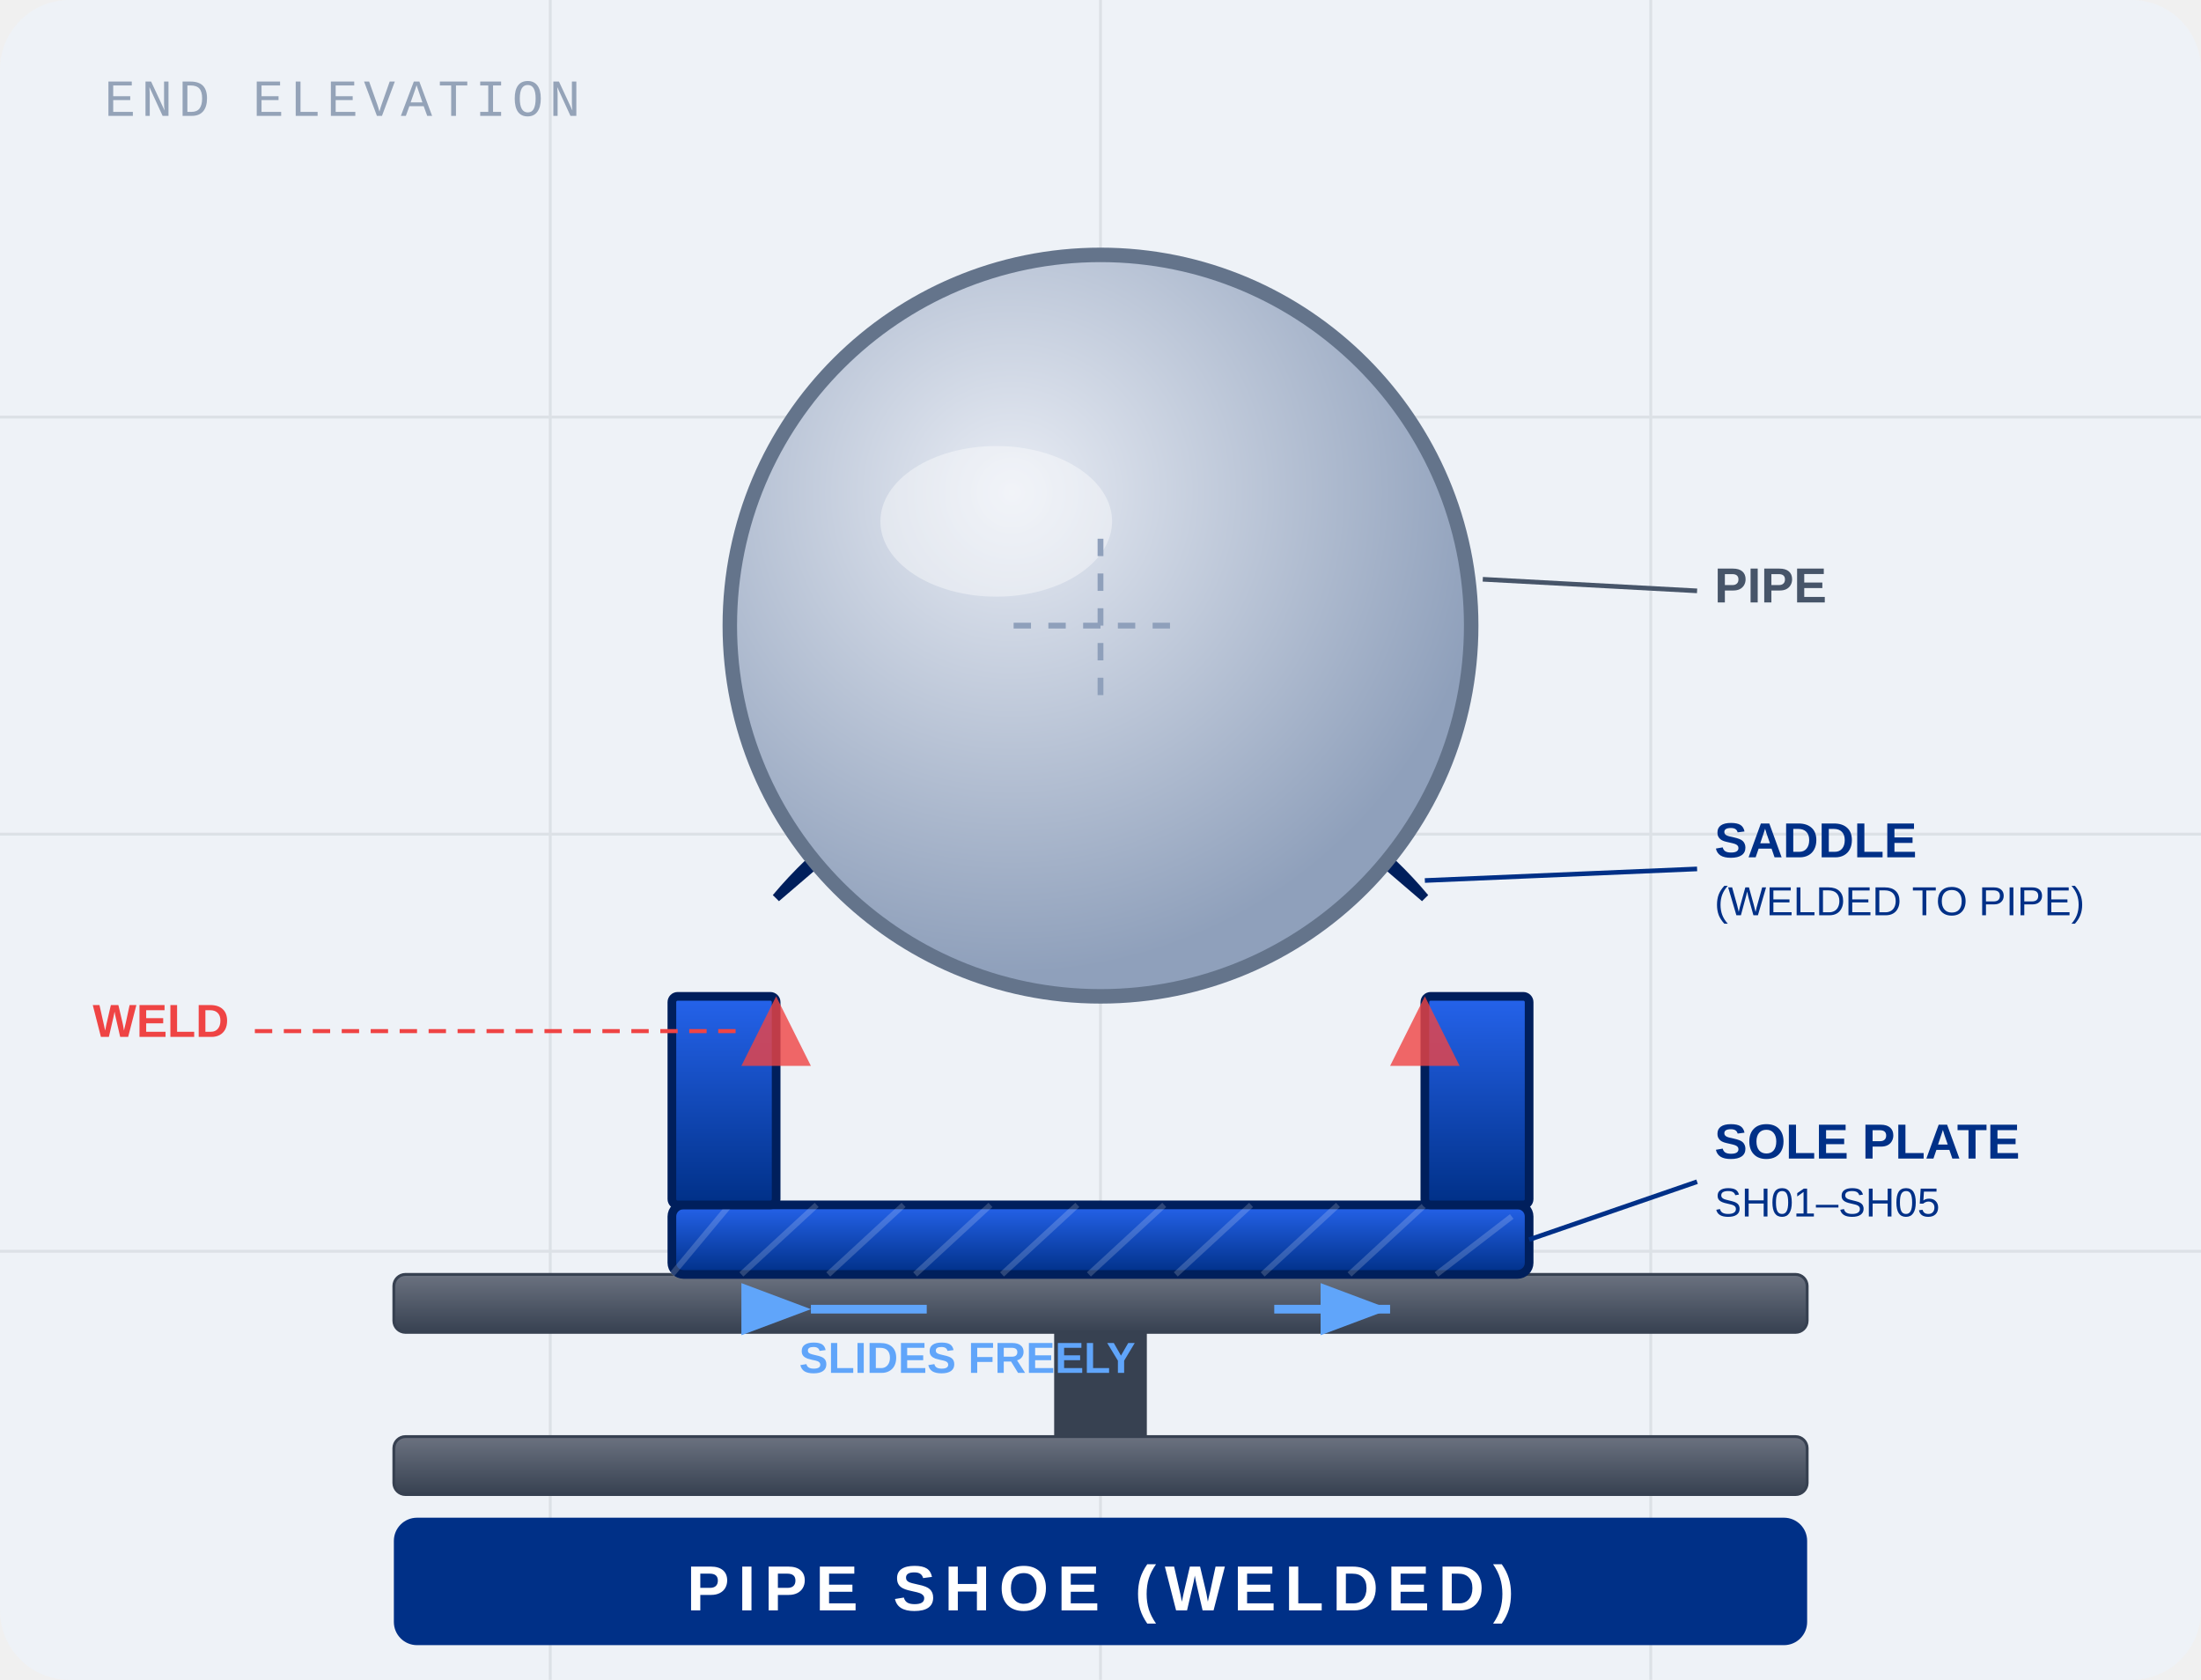
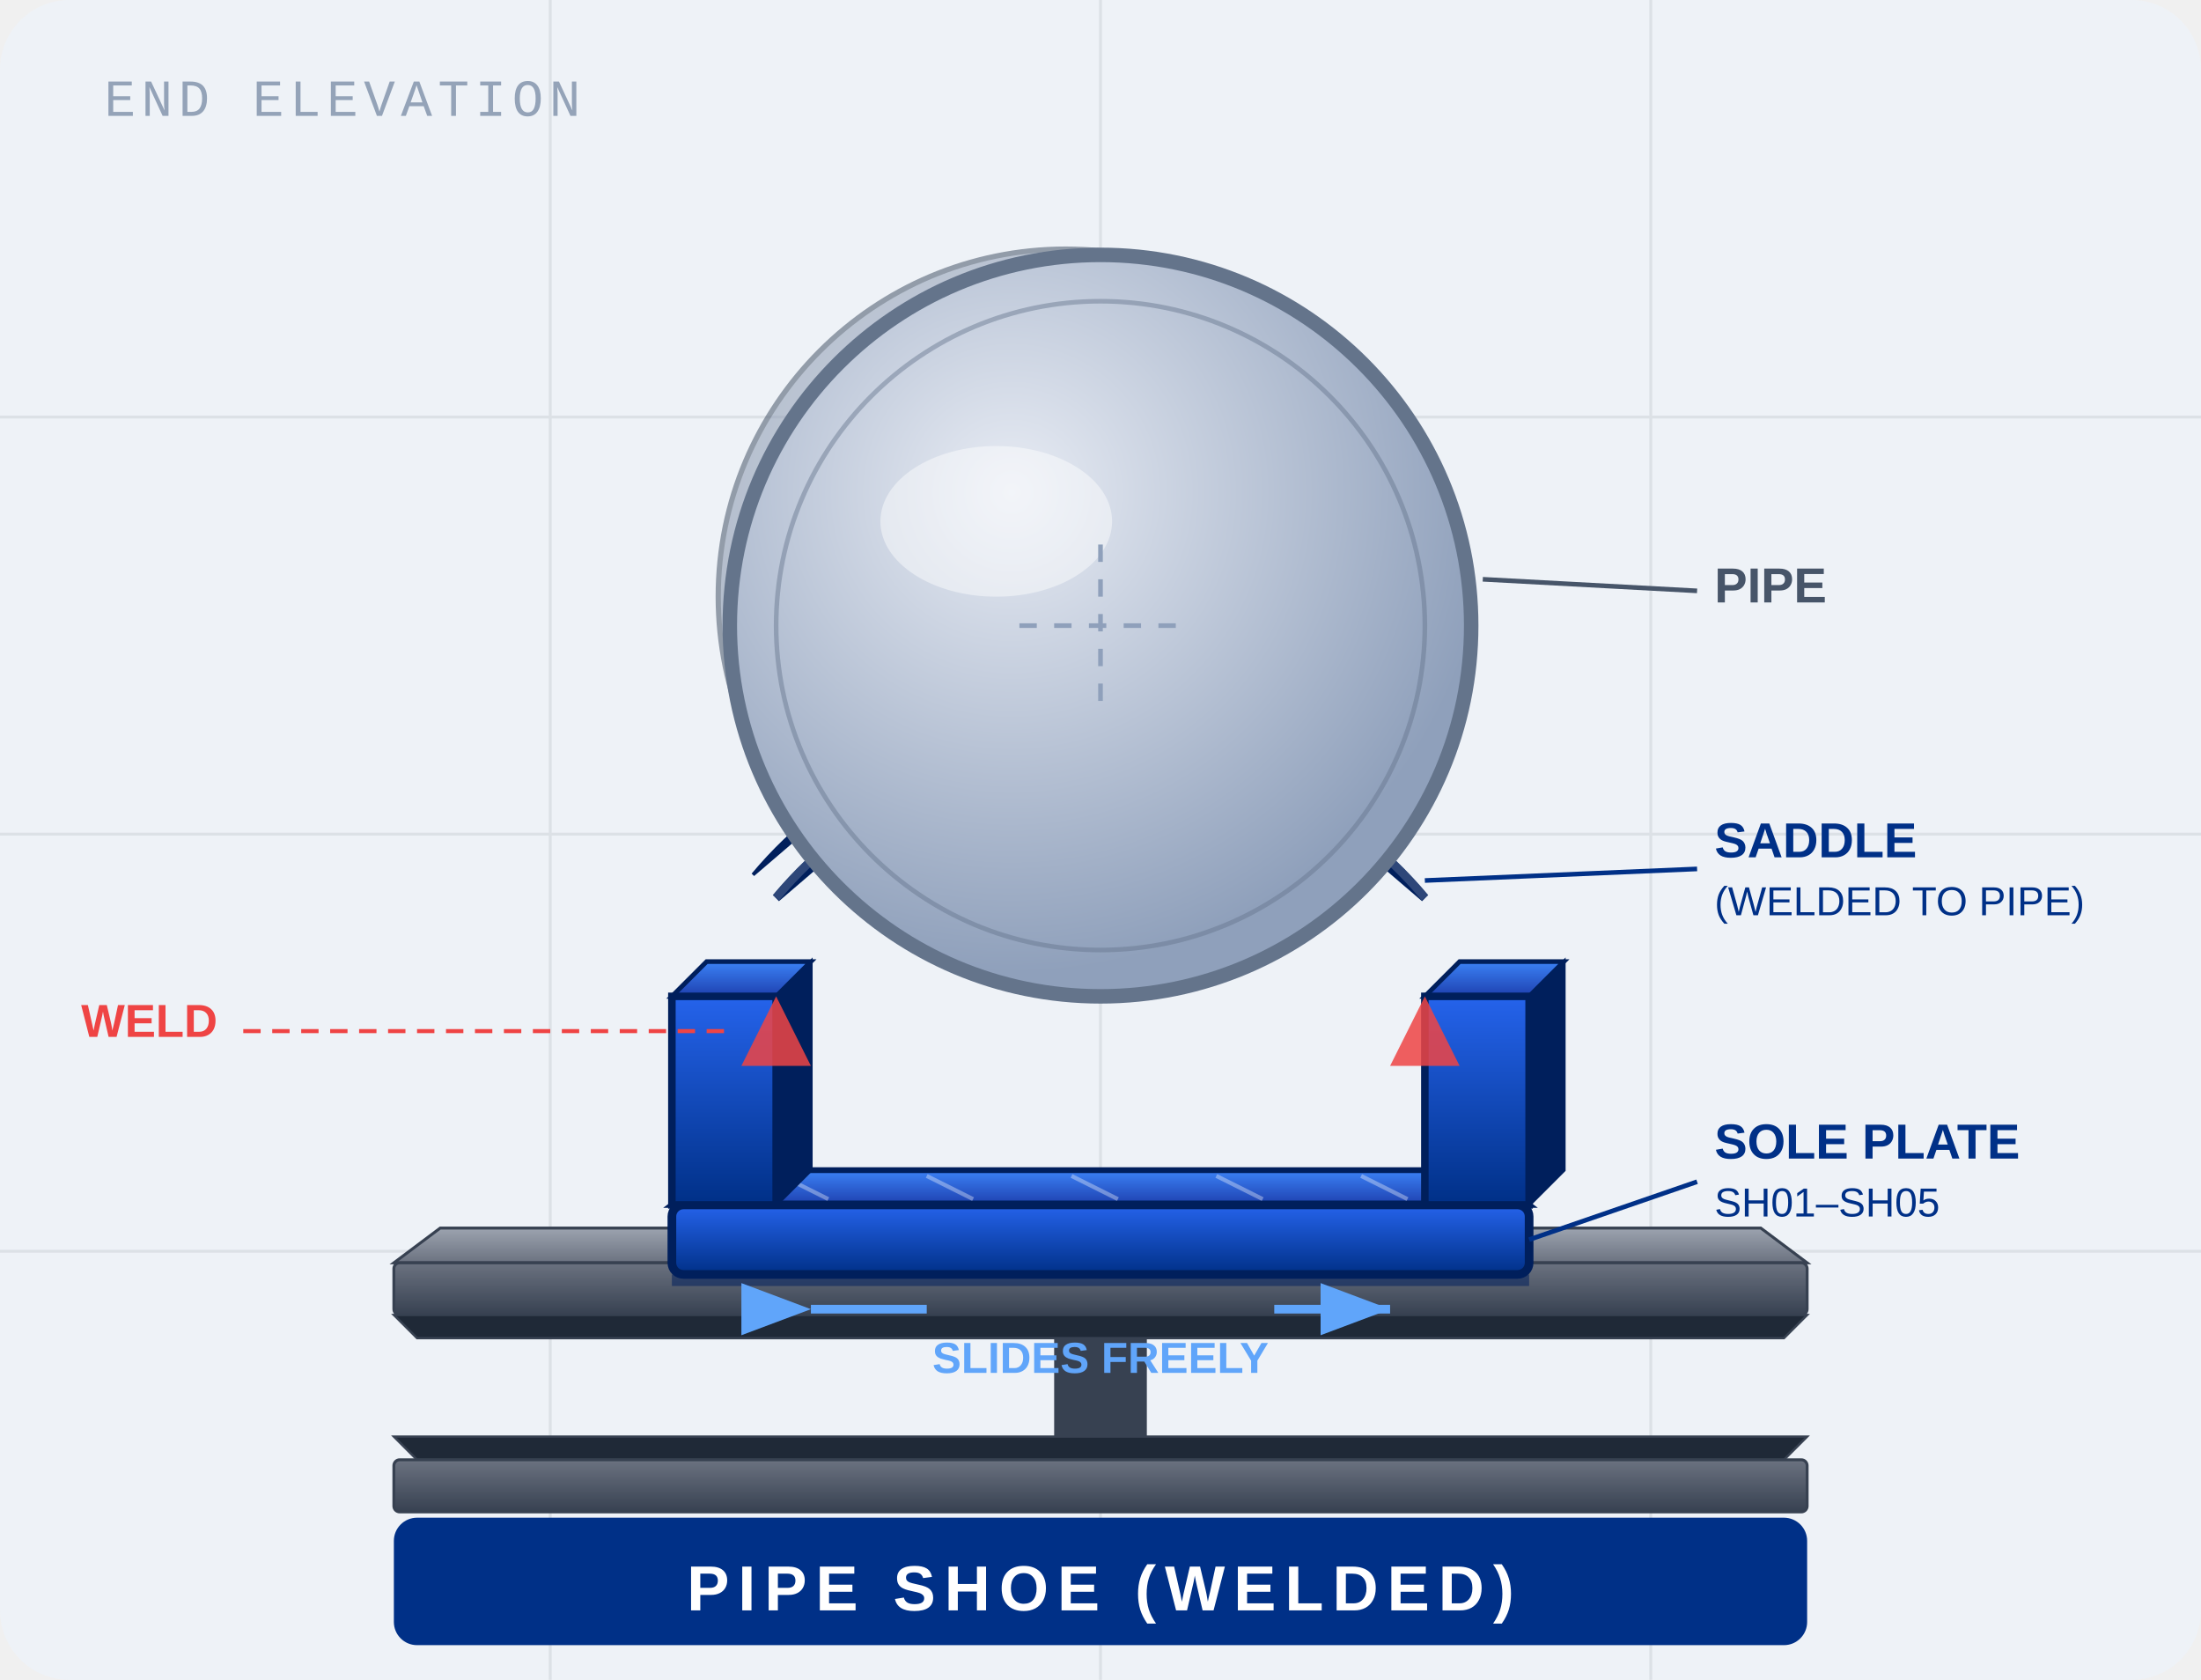
<svg xmlns="http://www.w3.org/2000/svg" viewBox="0 0 380 290">
  <defs>
    <radialGradient id="pg" cx="38%" cy="32%" r="65%">
      <stop offset="0%" stop-color="#E8ECF4" />
      <stop offset="100%" stop-color="#8FA0BB" />
    </radialGradient>
+     <radialGradient id="pg_back" cx="42%" cy="36%" r="65%">
+       <stop offset="0%" stop-color="#B8C4D9" />
+       <stop offset="100%" stop-color="#6B7A93" />
+     </radialGradient>
    <linearGradient id="sg" x1="0" y1="0" x2="0" y2="1">
      <stop offset="0%" stop-color="#6B7280" />
      <stop offset="100%" stop-color="#374151" />
    </linearGradient>
+     <linearGradient id="sg_top" x1="0" y1="0" x2="0" y2="1">
+       <stop offset="0%" stop-color="#9CA3AF" />
+       <stop offset="100%" stop-color="#6B7280" />
+     </linearGradient>
    <linearGradient id="shoe" x1="0" y1="0" x2="0" y2="1">
      <stop offset="0%" stop-color="#2563EB" />
      <stop offset="100%" stop-color="#003087" />
+     </linearGradient>
+     <linearGradient id="shoe_top" x1="0" y1="0" x2="0" y2="1">
+       <stop offset="0%" stop-color="#3B82F6" />
+       <stop offset="100%" stop-color="#1E40AF" />
    </linearGradient>
    <marker id="slide_arr" markerWidth="8" markerHeight="6" refX="8" refY="3" orient="auto">
      <path d="M0,0 L8,3 L0,6 z" fill="#60A5FA" />
    </marker>
    <marker id="slide_arr_l" markerWidth="8" markerHeight="6" refX="0" refY="3" orient="auto">
      <path d="M8,0 L0,3 L8,6 z" fill="#60A5FA" />
    </marker>
  </defs>
  <rect width="380" height="290" fill="#EEF2F7" rx="12" />
  <g stroke="#D1D5DB" stroke-width="0.5" opacity="0.6">
    <line x1="0" y1="72" x2="380" y2="72" />
    <line x1="0" y1="144" x2="380" y2="144" />
    <line x1="0" y1="216" x2="380" y2="216" />
    <line x1="95" y1="0" x2="95" y2="290" />
    <line x1="190" y1="0" x2="190" y2="290" />
    <line x1="285" y1="0" x2="285" y2="290" />
  </g>
  <text x="18" y="20" font-family="'Courier New',monospace" font-size="9" fill="#94A3B8" letter-spacing="1">END ELEVATION</text>
-   <rect x="68" y="220" width="244" height="10" rx="2" fill="url(#sg)" stroke="#374151" stroke-width="0.5" />
-   <rect x="182" y="230" width="16" height="18" fill="#374151" />
-   <rect x="68" y="248" width="244" height="10" rx="2" fill="url(#sg)" stroke="#374151" stroke-width="0.5" />
+   <polygon points="68,218 312,218 304,212 76,212" fill="url(#sg_top)" stroke="#374151" stroke-width="0.5" />
+   <rect x="68" y="218" width="244" height="9" rx="1" fill="url(#sg)" stroke="#374151" stroke-width="0.5" />
+   <polygon points="68,227 312,227 308,231 72,231" fill="#1F2937" stroke="#374151" stroke-width="0.4" />
+   <rect x="182" y="231" width="16" height="17" fill="#374151" />
+   <polygon points="68,248 312,248 308,252 72,252" fill="#1F2937" stroke="#374151" stroke-width="0.4" />
+   <rect x="68" y="252" width="244" height="9" rx="1" fill="url(#sg)" stroke="#374151" stroke-width="0.5" />
+   <polygon points="116,208 124,202 256,202 264,208" fill="url(#shoe_top)" stroke="#001F5C" stroke-width="1" />
  <rect x="116" y="208" width="148" height="12" rx="2" fill="url(#shoe)" stroke="#001F5C" stroke-width="1.5" />
-   <g stroke="rgba(255,255,255,0.18)" stroke-width="1">
-     <line x1="126" y1="208" x2="116" y2="220" />
-     <line x1="141" y1="208" x2="128" y2="220" />
-     <line x1="156" y1="208" x2="143" y2="220" />
-     <line x1="171" y1="208" x2="158" y2="220" />
-     <line x1="186" y1="208" x2="173" y2="220" />
-     <line x1="201" y1="208" x2="188" y2="220" />
-     <line x1="216" y1="208" x2="203" y2="220" />
-     <line x1="231" y1="208" x2="218" y2="220" />
-     <line x1="246" y1="208" x2="233" y2="220" />
-     <line x1="261" y1="210" x2="248" y2="220" />
+   <rect x="116" y="220" width="148" height="2" fill="#001F5C" opacity="0.55" />
+   <g stroke="rgba(255,255,255,0.35)" stroke-width="0.7">
+     <line x1="135" y1="203" x2="143" y2="207" />
+     <line x1="160" y1="203" x2="168" y2="207" />
+     <line x1="185" y1="203" x2="193" y2="207" />
+     <line x1="210" y1="203" x2="218" y2="207" />
+     <line x1="235" y1="203" x2="243" y2="207" />
  </g>
-   <rect x="116" y="172" width="18" height="36" rx="1" fill="url(#shoe)" stroke="#001F5C" stroke-width="1.5" />
-   <rect x="246" y="172" width="18" height="36" rx="1" fill="url(#shoe)" stroke="#001F5C" stroke-width="1.5" />
+   <polygon points="116,172 134,172 140,166 122,166" fill="url(#shoe_top)" stroke="#001F5C" stroke-width="0.8" />
+   <polygon points="134,172 140,166 140,202 134,208" fill="#001F5C" stroke="#001F5C" stroke-width="0.6" />
+   <rect x="116" y="172" width="18" height="36" fill="url(#shoe)" stroke="#001F5C" stroke-width="1.3" />
+   <polygon points="246,172 264,172 270,166 252,166" fill="url(#shoe_top)" stroke="#001F5C" stroke-width="0.8" />
+   <polygon points="264,172 270,166 270,202 264,208" fill="#001F5C" stroke="#001F5C" stroke-width="0.6" />
+   <rect x="246" y="172" width="18" height="36" fill="url(#shoe)" stroke="#001F5C" stroke-width="1.3" />
+   <path d="M 137,145 A 64 64 0 0 1 235,145 L 242,151 A 73 73 0 0 0 130,151 Z" fill="#001F5C" stroke="#001F5C" stroke-width="0.6" />
  <path d="M 141,149 A 64 64 0 0 1 239,149 L 246,155 A 73 73 0 0 0 134,155 Z" fill="url(#shoe)" stroke="#001F5C" stroke-width="1.5" />
-   <polygon points="134,172 128,184 140,184" fill="#EF4444" opacity="0.8" />
-   <polygon points="246,172 240,184 252,184" fill="#EF4444" opacity="0.8" />
-   <text x="16" y="179" font-family="'Arial',sans-serif" font-size="8" fill="#EF4444" font-weight="600">WELD</text>
-   <line x1="44" y1="178" x2="127" y2="178" stroke="#EF4444" stroke-width="0.7" stroke-dasharray="3,2" />
+   <path d="M 144,148 A 60 60 0 0 1 236,148" fill="none" stroke="rgba(147,197,253,0.55)" stroke-width="2.2" stroke-linecap="round" />
+   <path d="M 134,155 A 73 73 0 0 1 246,155" fill="none" stroke="rgba(255,255,255,0.18)" stroke-width="1.4" />
+   <polygon points="134,172 128,184 140,184" fill="#EF4444" opacity="0.85" />
+   <polygon points="246,172 240,184 252,184" fill="#EF4444" opacity="0.85" />
+   <text x="14" y="179" font-family="'Arial',sans-serif" font-size="8" fill="#EF4444" font-weight="700">WELD</text>
+   <line x1="42" y1="178" x2="127" y2="178" stroke="#EF4444" stroke-width="0.7" stroke-dasharray="3,2" />
+   <circle cx="184" cy="103" r="60" fill="url(#pg_back)" stroke="#475569" stroke-width="0.9" opacity="0.55" />
  <circle cx="190" cy="108" r="64" fill="url(#pg)" stroke="#64748B" stroke-width="2.5" />
-   <ellipse cx="172" cy="90" rx="20" ry="13" fill="rgba(255,255,255,0.4)" />
-   <line x1="190" y1="93" x2="190" y2="123" stroke="#8FA0BB" stroke-width="1" stroke-dasharray="3,3" />
-   <line x1="175" y1="108" x2="205" y2="108" stroke="#8FA0BB" stroke-width="1" stroke-dasharray="3,3" />
+   <circle cx="190" cy="108" r="56" fill="none" stroke="#64748B" stroke-width="0.8" opacity="0.45" />
+   <ellipse cx="172" cy="90" rx="20" ry="13" fill="rgba(255,255,255,0.45)" />
+   <line x1="190" y1="94" x2="190" y2="122" stroke="#8FA0BB" stroke-width="0.8" stroke-dasharray="3,3" />
+   <line x1="176" y1="108" x2="204" y2="108" stroke="#8FA0BB" stroke-width="0.8" stroke-dasharray="3,3" />
  <line x1="160" y1="226" x2="140" y2="226" stroke="#60A5FA" stroke-width="1.5" marker-end="url(#slide_arr_l)" />
  <line x1="220" y1="226" x2="240" y2="226" stroke="#60A5FA" stroke-width="1.5" marker-end="url(#slide_arr)" />
-   <text x="167" y="237" font-family="'Arial',sans-serif" font-size="7.5" fill="#60A5FA" font-weight="600" text-anchor="middle">SLIDES FREELY</text>
+   <text x="190" y="237" font-family="'Arial',sans-serif" font-size="7.5" fill="#60A5FA" font-weight="700" text-anchor="middle">SLIDES FREELY</text>
  <text x="296" y="104" font-family="'Arial',sans-serif" font-size="8.5" fill="#475569" font-weight="700">PIPE</text>
  <line x1="256" y1="100" x2="293" y2="102" stroke="#475569" stroke-width="0.8" />
  <text x="296" y="148" font-family="'Arial',sans-serif" font-size="8.5" fill="#003087" font-weight="700">SADDLE</text>
  <text x="296" y="158" font-family="'Arial',sans-serif" font-size="7" fill="#003087">(WELDED TO PIPE)</text>
  <line x1="246" y1="152" x2="293" y2="150" stroke="#003087" stroke-width="0.8" />
  <text x="296" y="200" font-family="'Arial',sans-serif" font-size="8.5" fill="#003087" font-weight="700">SOLE PLATE</text>
  <text x="296" y="210" font-family="'Arial',sans-serif" font-size="7" fill="#003087">SH01–SH05</text>
  <line x1="264" y1="214" x2="293" y2="204" stroke="#003087" stroke-width="0.8" />
  <rect x="68" y="262" width="244" height="22" rx="4" fill="#003087" />
  <text x="190" y="278" text-anchor="middle" font-family="'Arial',sans-serif" font-size="11" font-weight="700" fill="white" letter-spacing="1.5">PIPE SHOE (WELDED)</text>
</svg>
